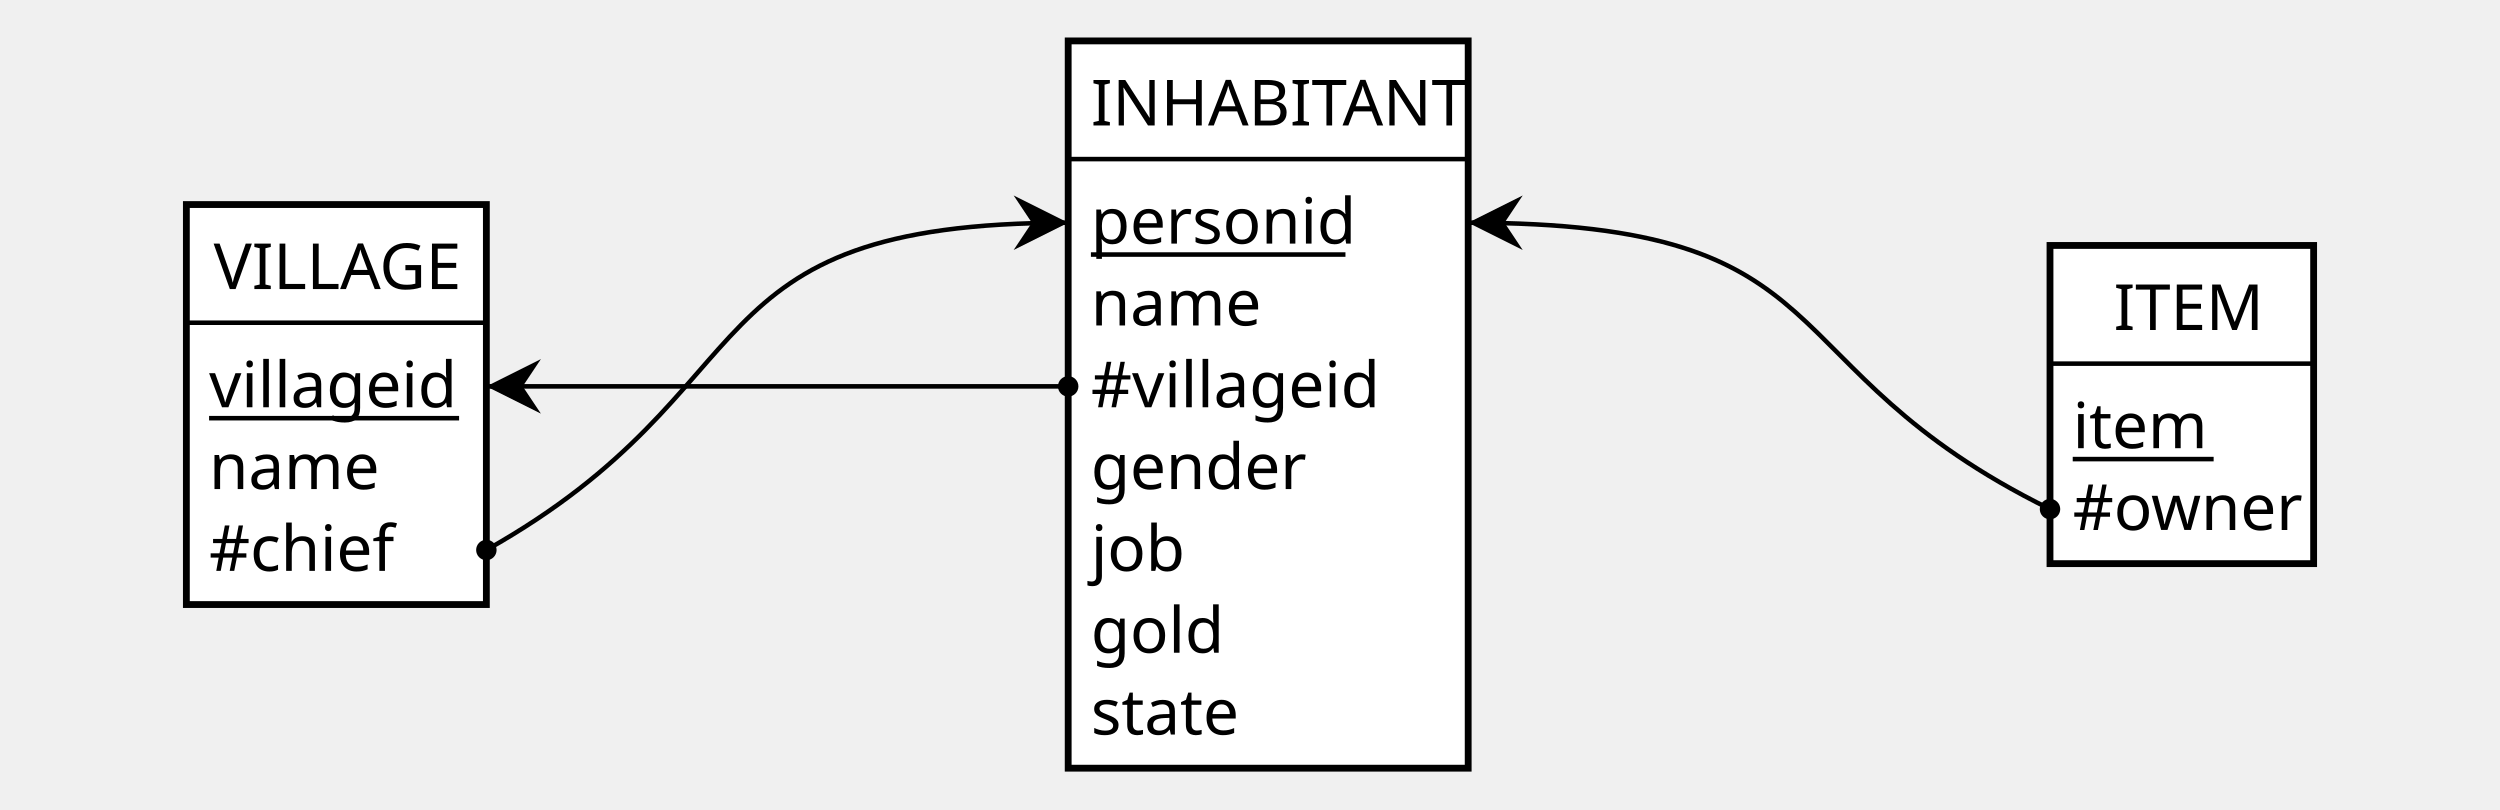
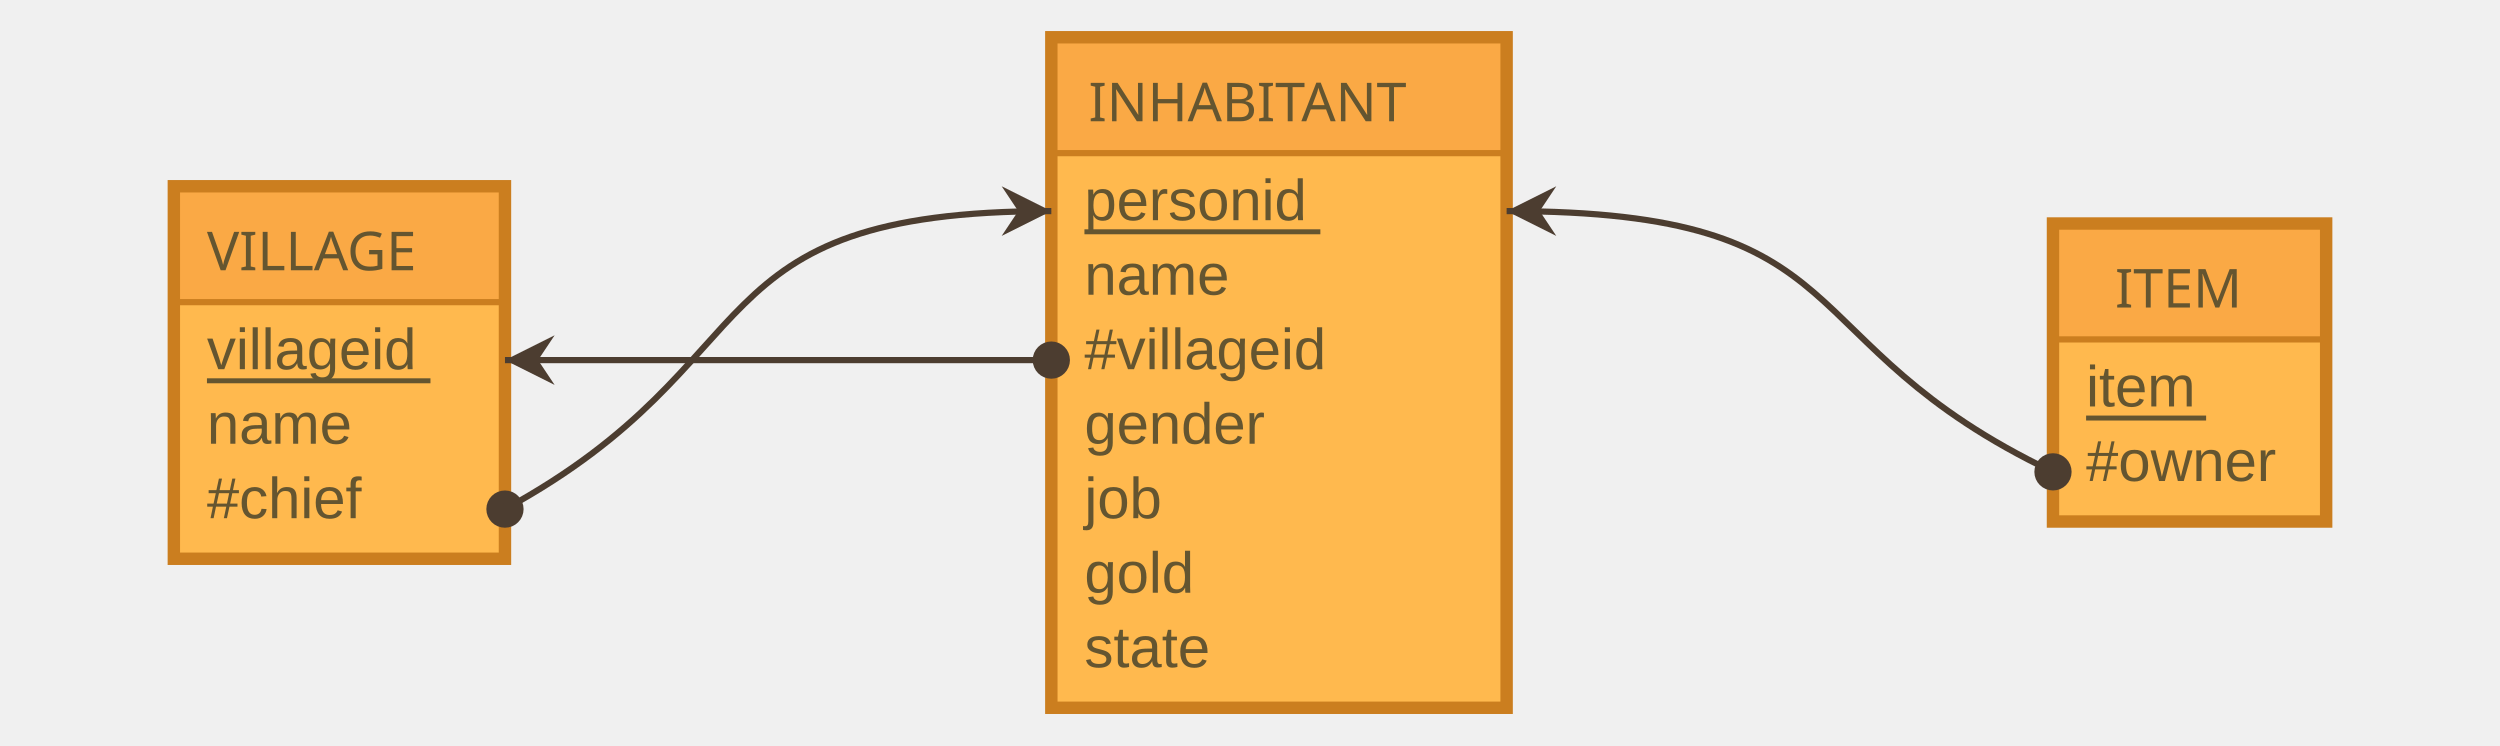
- <svg xmlns="http://www.w3.org/2000/svg" width="550" height="178" viewBox="0 0 550 178">
-   <rect x="0" y="0" width="550" height="178" fill="none" stroke="none" stroke-width="0" />
+ <svg xmlns="http://www.w3.org/2000/svg" width="604" height="180" viewBox="0 0 604 180">
+   <rect x="0" y="0" width="604" height="180" fill="none" stroke="none" stroke-width="0" />
  <g>
    <g>
-       <rect x="41" y="45" width="66" height="26" fill="#FFFFFF" stroke="none" stroke-width="0" opacity="1" />
-       <rect x="41" y="71" width="66" height="62" fill="#FFFFFF" stroke="none" stroke-width="0" opacity="1" />
-       <rect x="41" y="45" width="66" height="88" fill="none" stroke="#000000" stroke-width="1.5" opacity="1" />
-       <line x1="41" y1="71" x2="107" y2="71" stroke="#000000" stroke-width="1" />
+       <rect x="42" y="45" width="80" height="28" fill="#FAA945" stroke="none" stroke-width="0" opacity="1" />
+       <rect x="42" y="73" width="80" height="62" fill="#FFB94E" stroke="none" stroke-width="0" opacity="1" />
+       <rect x="42" y="45" width="80" height="90" fill="none" stroke="#CB7E1F" stroke-width="3" opacity="1" />
+       <line x1="42" y1="73" x2="122" y2="73" stroke="#CB7E1F" stroke-width="1.5" />
    </g>
-     <text x="47" y="63.6" fill="#000000" font-family="Trebuchet MS" font-size="14">VILLAGE</text>
-     <text x="46" y="89.6" fill="#000000" font-family="Trebuchet MS" font-size="14">villageid</text>
-     <line x1="46" y1="92" x2="101" y2="92" stroke="#000000" stroke-width="1" />
-     <text x="46" y="107.6" fill="#000000" font-family="Trebuchet MS" font-size="14">name</text>
-     <text x="46" y="125.6" fill="#000000" font-family="Trebuchet MS" font-size="14">#chief</text>
+     <text x="50" y="65.3" fill="#645530" font-family="Arial Black" font-size="13">VILLAGE</text>
+     <text x="50" y="89.2" fill="#645530" font-family="Arial" font-size="14">villageid</text>
+     <line x1="50" y1="92" x2="104" y2="92" stroke="#645530" stroke-width="1.2" />
+     <text x="50" y="107.2" fill="#645530" font-family="Arial" font-size="14">name</text>
+     <text x="50" y="125.2" fill="#645530" font-family="Arial" font-size="14">#chief</text>
  </g>
  <g>
    <g>
-       <rect x="235" y="9" width="88" height="26" fill="#FFFFFF" stroke="none" stroke-width="0" opacity="1" />
-       <rect x="235" y="35" width="88" height="134" fill="#FFFFFF" stroke="none" stroke-width="0" opacity="1" />
-       <rect x="235" y="9" width="88" height="160" fill="none" stroke="#000000" stroke-width="1.5" opacity="1" />
-       <line x1="235" y1="35" x2="323" y2="35" stroke="#000000" stroke-width="1" />
+       <rect x="254" y="9" width="110" height="28" fill="#FAA945" stroke="none" stroke-width="0" opacity="1" />
+       <rect x="254" y="37" width="110" height="134" fill="#FFB94E" stroke="none" stroke-width="0" opacity="1" />
+       <rect x="254" y="9" width="110" height="162" fill="none" stroke="#CB7E1F" stroke-width="3" opacity="1" />
+       <line x1="254" y1="37" x2="364" y2="37" stroke="#CB7E1F" stroke-width="1.5" />
    </g>
-     <text x="240" y="27.6" fill="#000000" font-family="Trebuchet MS" font-size="14">INHABITANT</text>
-     <text x="240" y="53.6" fill="#000000" font-family="Trebuchet MS" font-size="14">personid</text>
-     <line x1="240" y1="56" x2="296" y2="56" stroke="#000000" stroke-width="1" />
-     <text x="240" y="71.6" fill="#000000" font-family="Trebuchet MS" font-size="14">name</text>
-     <text x="240" y="89.6" fill="#000000" font-family="Trebuchet MS" font-size="14">#villageid</text>
-     <text x="240" y="107.6" fill="#000000" font-family="Trebuchet MS" font-size="14">gender</text>
-     <text x="240" y="125.6" fill="#000000" font-family="Trebuchet MS" font-size="14">job</text>
-     <text x="240" y="143.6" fill="#000000" font-family="Trebuchet MS" font-size="14">gold</text>
-     <text x="240" y="161.6" fill="#000000" font-family="Trebuchet MS" font-size="14">state</text>
+     <text x="263" y="29.3" fill="#645530" font-family="Arial Black" font-size="13">INHABITANT</text>
+     <text x="262" y="53.2" fill="#645530" font-family="Arial" font-size="14">personid</text>
+     <line x1="262" y1="56" x2="319" y2="56" stroke="#645530" stroke-width="1.2" />
+     <text x="262" y="71.2" fill="#645530" font-family="Arial" font-size="14">name</text>
+     <text x="262" y="89.2" fill="#645530" font-family="Arial" font-size="14">#villageid</text>
+     <text x="262" y="107.2" fill="#645530" font-family="Arial" font-size="14">gender</text>
+     <text x="262" y="125.2" fill="#645530" font-family="Arial" font-size="14">job</text>
+     <text x="262" y="143.2" fill="#645530" font-family="Arial" font-size="14">gold</text>
+     <text x="262" y="161.2" fill="#645530" font-family="Arial" font-size="14">state</text>
  </g>
  <g>
    <g>
-       <rect x="451" y="54" width="58" height="26" fill="#FFFFFF" stroke="none" stroke-width="0" opacity="1" />
-       <rect x="451" y="80" width="58" height="44" fill="#FFFFFF" stroke="none" stroke-width="0" opacity="1" />
-       <rect x="451" y="54" width="58" height="70" fill="none" stroke="#000000" stroke-width="1.5" opacity="1" />
-       <line x1="451" y1="80" x2="509" y2="80" stroke="#000000" stroke-width="1" />
+       <rect x="496" y="54" width="66" height="28" fill="#FAA945" stroke="none" stroke-width="0" opacity="1" />
+       <rect x="496" y="82" width="66" height="44" fill="#FFB94E" stroke="none" stroke-width="0" opacity="1" />
+       <rect x="496" y="54" width="66" height="72" fill="none" stroke="#CB7E1F" stroke-width="3" opacity="1" />
+       <line x1="496" y1="82" x2="562" y2="82" stroke="#CB7E1F" stroke-width="1.5" />
    </g>
-     <text x="465" y="72.6" fill="#000000" font-family="Trebuchet MS" font-size="14">ITEM</text>
-     <text x="456" y="98.6" fill="#000000" font-family="Trebuchet MS" font-size="14">item</text>
-     <line x1="456" y1="101" x2="487" y2="101" stroke="#000000" stroke-width="1" />
-     <text x="456" y="116.6" fill="#000000" font-family="Trebuchet MS" font-size="14">#owner</text>
+     <text x="511" y="74.3" fill="#645530" font-family="Arial Black" font-size="13">ITEM</text>
+     <text x="504" y="98.2" fill="#645530" font-family="Arial" font-size="14">item</text>
+     <line x1="504" y1="101" x2="533" y2="101" stroke="#645530" stroke-width="1.2" />
+     <text x="504" y="116.2" fill="#645530" font-family="Arial" font-size="14">#owner</text>
  </g>
-   <path d="M107 121 C171 85 149.67 49 235 49" fill="none" stroke="#000000" stroke-width="1" />
-   <polygon points="235 49 223 55 227 49 223 43" fill="#000000" stroke-width="0" />
-   <circle cx="107" cy="121" r="1.5" stroke="#000000" stroke-width="1.5" fill="#000000" />
-   <path d="M235 85 C171 85 192.33 85 107 85" fill="none" stroke="#000000" stroke-width="1" />
-   <polygon points="107 85 119 79 115 85 119 91" fill="#000000" stroke-width="0" />
-   <circle cx="235" cy="85" r="1.5" stroke="#000000" stroke-width="1.5" fill="#000000" />
-   <path d="M451 112 C387 80.5 408.33 49 323 49" fill="none" stroke="#000000" stroke-width="1" />
-   <polygon points="323 49 335 43 331 49 335 55" fill="#000000" stroke-width="0" />
-   <circle cx="451" cy="112" r="1.5" stroke="#000000" stroke-width="1.5" fill="#000000" />
+   <path d="M122 123 C188 87 166 51 254 51" fill="none" stroke="#4C3D30" stroke-width="1.5" />
+   <polygon points="254 51 242 57 246 51 242 45" fill="#4C3D30" stroke-width="0" />
+   <circle cx="122" cy="123" r="3" stroke="#4C3D30" stroke-width="3" fill="#4C3D30" />
+   <path d="M254 87 C188 87 210 87 122 87" fill="none" stroke="#4C3D30" stroke-width="1.5" />
+   <polygon points="122 87 134 81 130 87 134 93" fill="#4C3D30" stroke-width="0" />
+   <circle cx="254" cy="87" r="3" stroke="#4C3D30" stroke-width="3" fill="#4C3D30" />
+   <path d="M496 114 C430 82.5 452 51 364 51" fill="none" stroke="#4C3D30" stroke-width="1.5" />
+   <polygon points="364 51 376 45 372 51 376 57" fill="#4C3D30" stroke-width="0" />
+   <circle cx="496" cy="114" r="3" stroke="#4C3D30" stroke-width="3" fill="#4C3D30" />
</svg>
